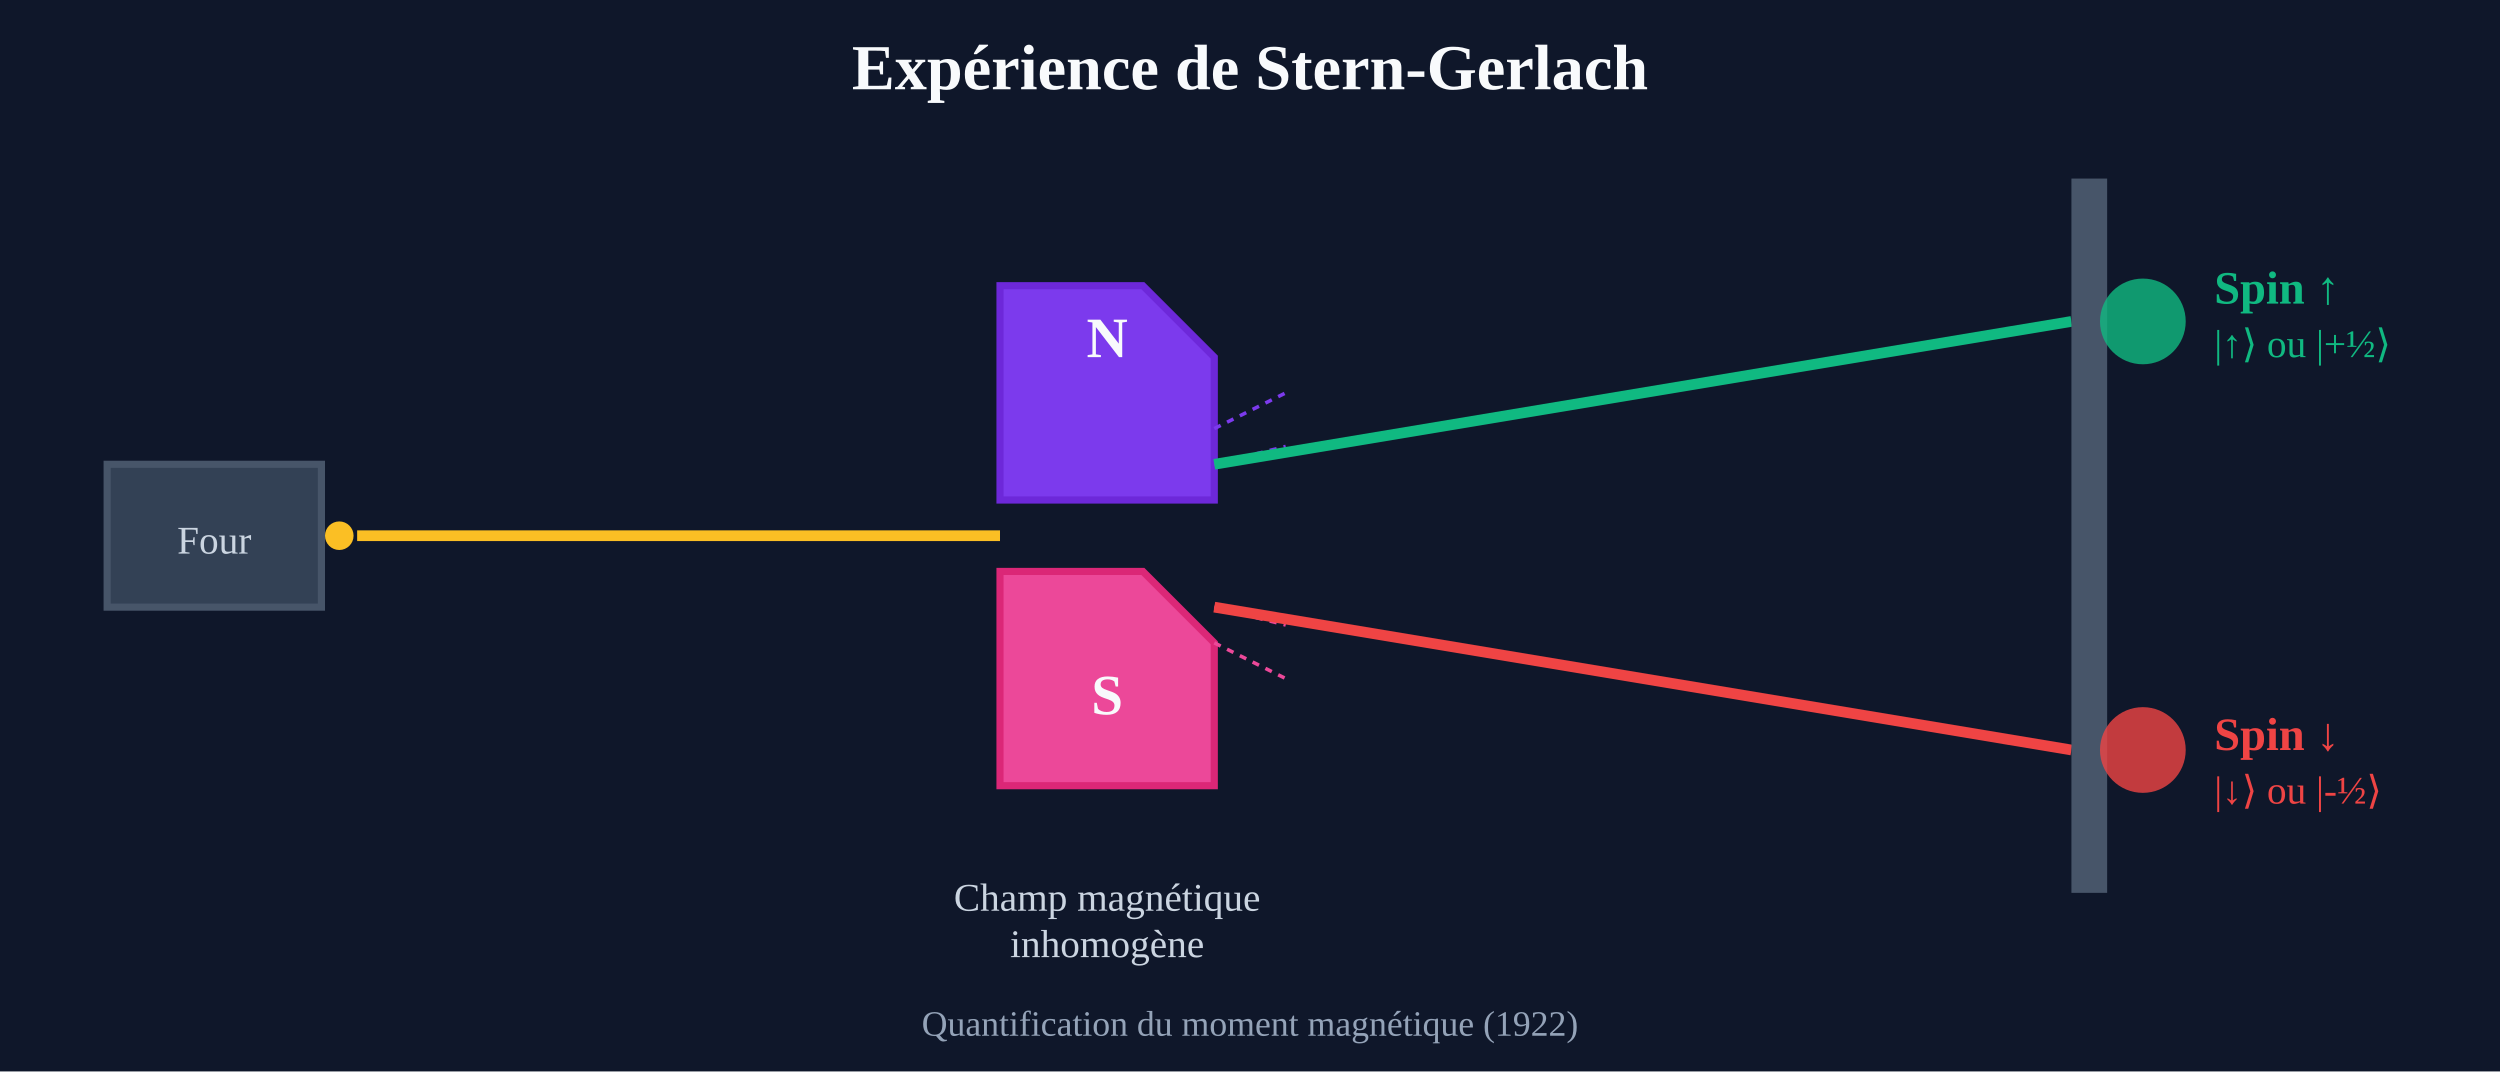
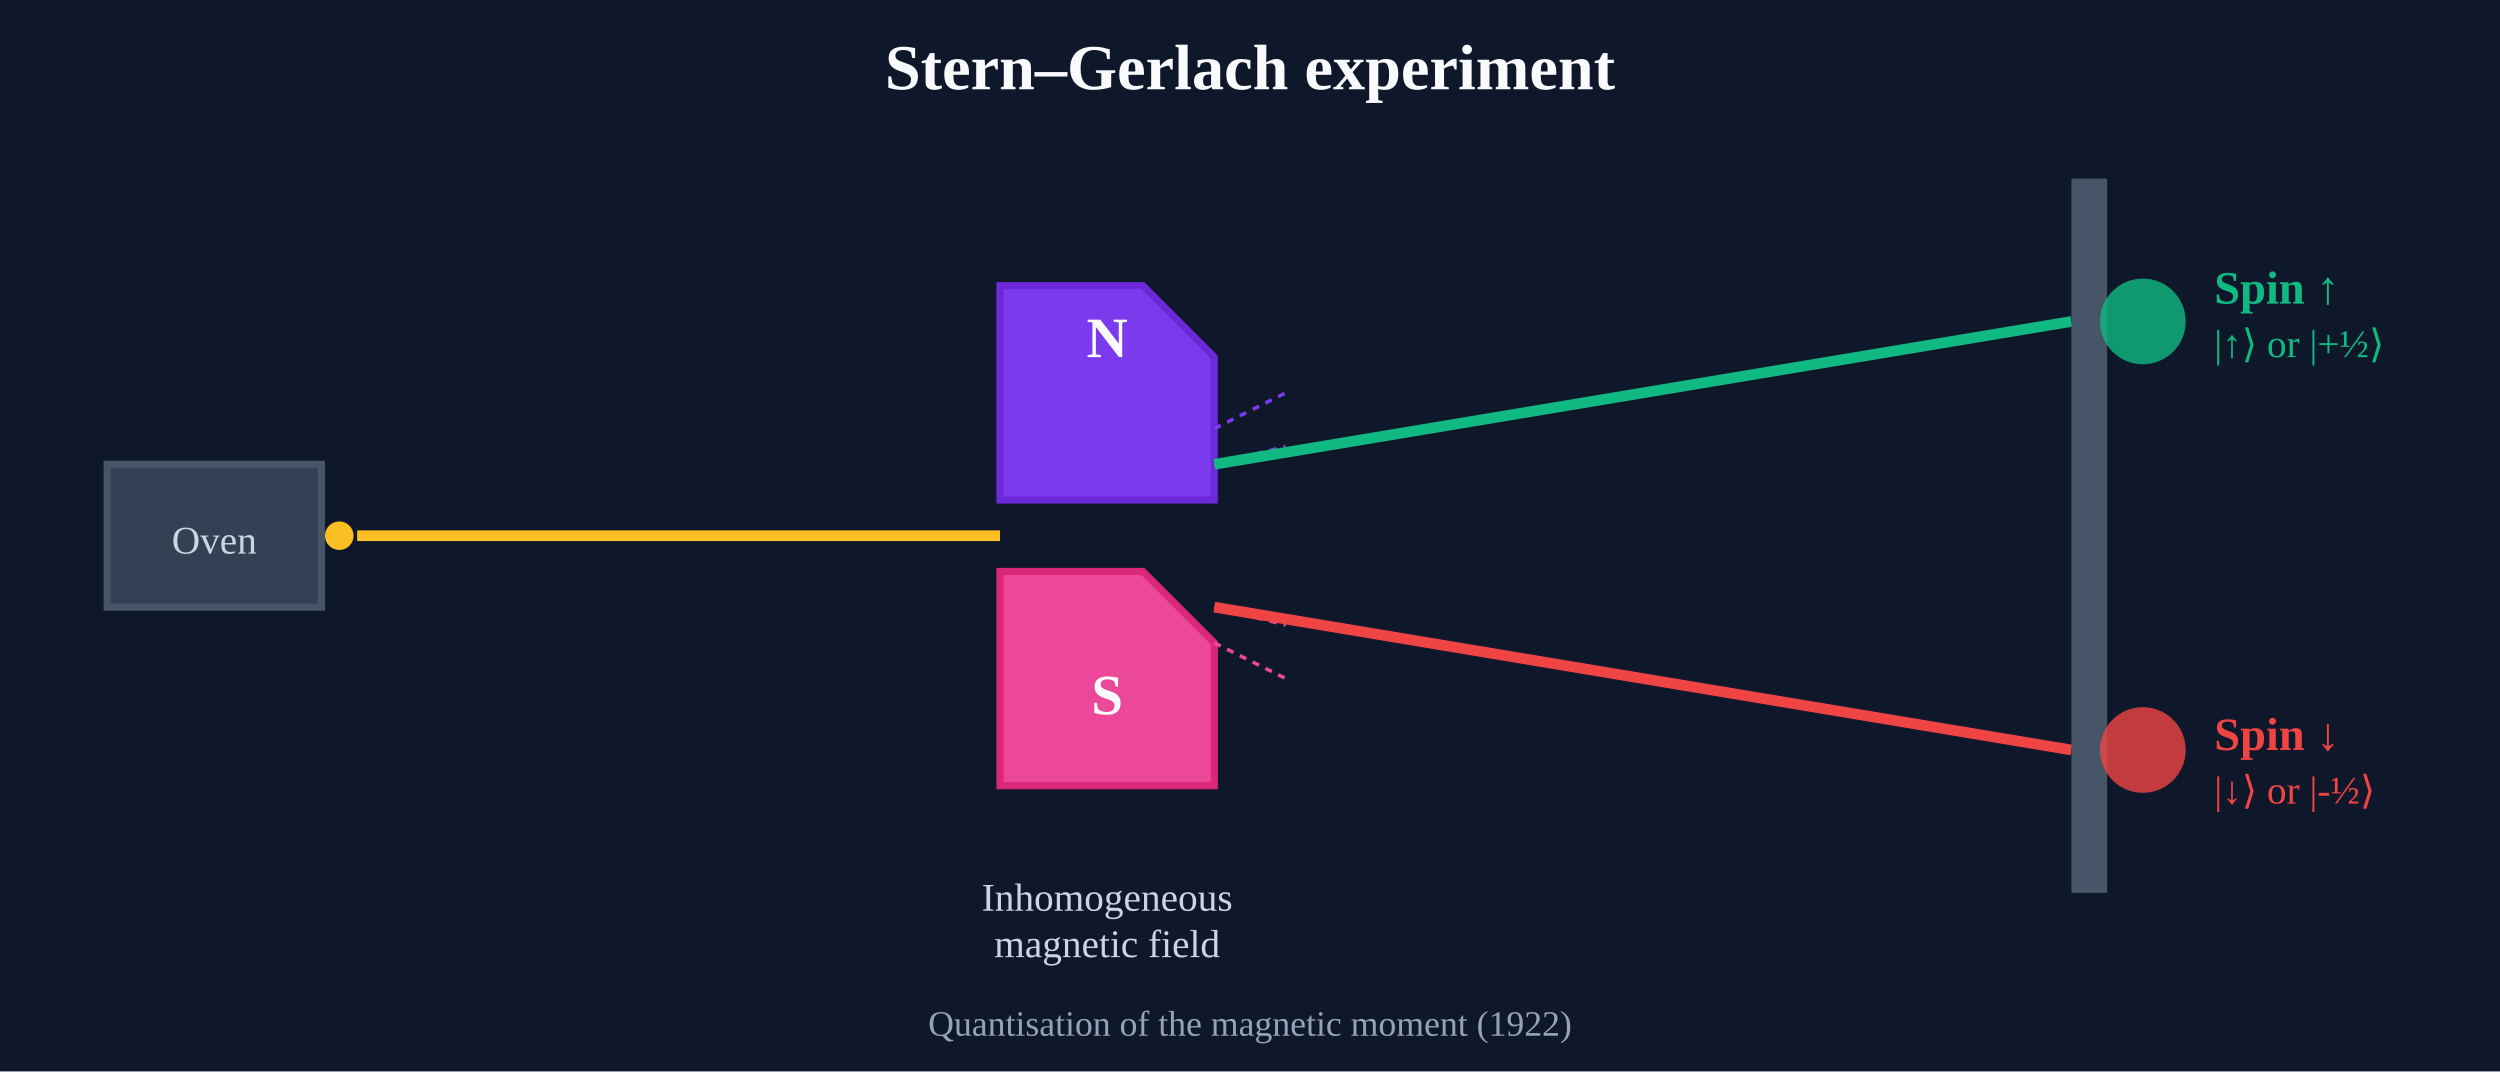
<svg xmlns="http://www.w3.org/2000/svg" width="700" height="300">
  <rect width="700" height="300" fill="#0f172a" />
  <rect x="30" y="130" width="60" height="40" fill="#334155" stroke="#475569" stroke-width="2" />
-   <text x="60" y="155" text-anchor="middle" fill="#cbd5e1" font-size="11">Four</text>
+   <text x="60" y="155" text-anchor="middle" fill="#cbd5e1" font-size="11">Oven</text>
  <circle cx="95" cy="150" r="4" fill="#fbbf24" />
  <line x1="100" y1="150" x2="280" y2="150" stroke="#fbbf24" stroke-width="3" />
  <path d="M 280 80 L 320 80 L 340 100 L 340 140 L 280 140 Z" fill="#7c3aed" stroke="#6d28d9" stroke-width="2" />
  <text x="310" y="100" text-anchor="middle" fill="#f8fafc" font-size="16" font-weight="bold">N</text>
  <path d="M 280 160 L 320 160 L 340 180 L 340 220 L 280 220 Z" fill="#ec4899" stroke="#db2777" stroke-width="2" />
  <text x="310" y="200" text-anchor="middle" fill="#f8fafc" font-size="16" font-weight="bold">S</text>
  <line x1="340" y1="120" x2="360" y2="110" stroke="#7c3aed" stroke-width="1" stroke-dasharray="2,2" />
  <line x1="340" y1="130" x2="360" y2="125" stroke="#7c3aed" stroke-width="1" stroke-dasharray="2,2" />
  <line x1="340" y1="170" x2="360" y2="175" stroke="#ec4899" stroke-width="1" stroke-dasharray="2,2" />
  <line x1="340" y1="180" x2="360" y2="190" stroke="#ec4899" stroke-width="1" stroke-dasharray="2,2" />
  <line x1="340" y1="130" x2="580" y2="90" stroke="#10b981" stroke-width="3" />
  <line x1="340" y1="170" x2="580" y2="210" stroke="#ef4444" stroke-width="3" />
  <rect x="580" y="50" width="10" height="200" fill="#475569" />
  <circle cx="600" cy="90" r="12" fill="#10b981" opacity="0.8" />
  <circle cx="600" cy="210" r="12" fill="#ef4444" opacity="0.8" />
-   <text x="350" y="25" text-anchor="middle" fill="#f8fafc" font-size="18" font-weight="bold">Expérience de Stern-Gerlach</text>
+   <text x="350" y="25" text-anchor="middle" fill="#f8fafc" font-size="18" font-weight="bold">Stern–Gerlach experiment</text>
  <text x="620" y="85" text-anchor="start" fill="#10b981" font-size="13" font-weight="bold">Spin ↑</text>
-   <text x="620" y="100" text-anchor="start" fill="#10b981" font-size="11">|↑⟩ ou |+½⟩</text>
+   <text x="620" y="100" text-anchor="start" fill="#10b981" font-size="11">|↑⟩ or |+½⟩</text>
  <text x="620" y="210" text-anchor="start" fill="#ef4444" font-size="13" font-weight="bold">Spin ↓</text>
-   <text x="620" y="225" text-anchor="start" fill="#ef4444" font-size="11">|↓⟩ ou |-½⟩</text>
-   <text x="310" y="255" text-anchor="middle" fill="#cbd5e1" font-size="11">Champ magnétique</text>
-   <text x="310" y="268" text-anchor="middle" fill="#cbd5e1" font-size="11">inhomogène</text>
-   <text x="350" y="290" text-anchor="middle" fill="#94a3b8" font-size="10">Quantification du moment magnétique (1922)</text>
+   <text x="620" y="225" text-anchor="start" fill="#ef4444" font-size="11">|↓⟩ or |-½⟩</text>
+   <text x="310" y="255" text-anchor="middle" fill="#cbd5e1" font-size="11">Inhomogeneous</text>
+   <text x="310" y="268" text-anchor="middle" fill="#cbd5e1" font-size="11">magnetic field</text>
+   <text x="350" y="290" text-anchor="middle" fill="#94a3b8" font-size="10">Quantisation of the magnetic moment (1922)</text>
</svg>
